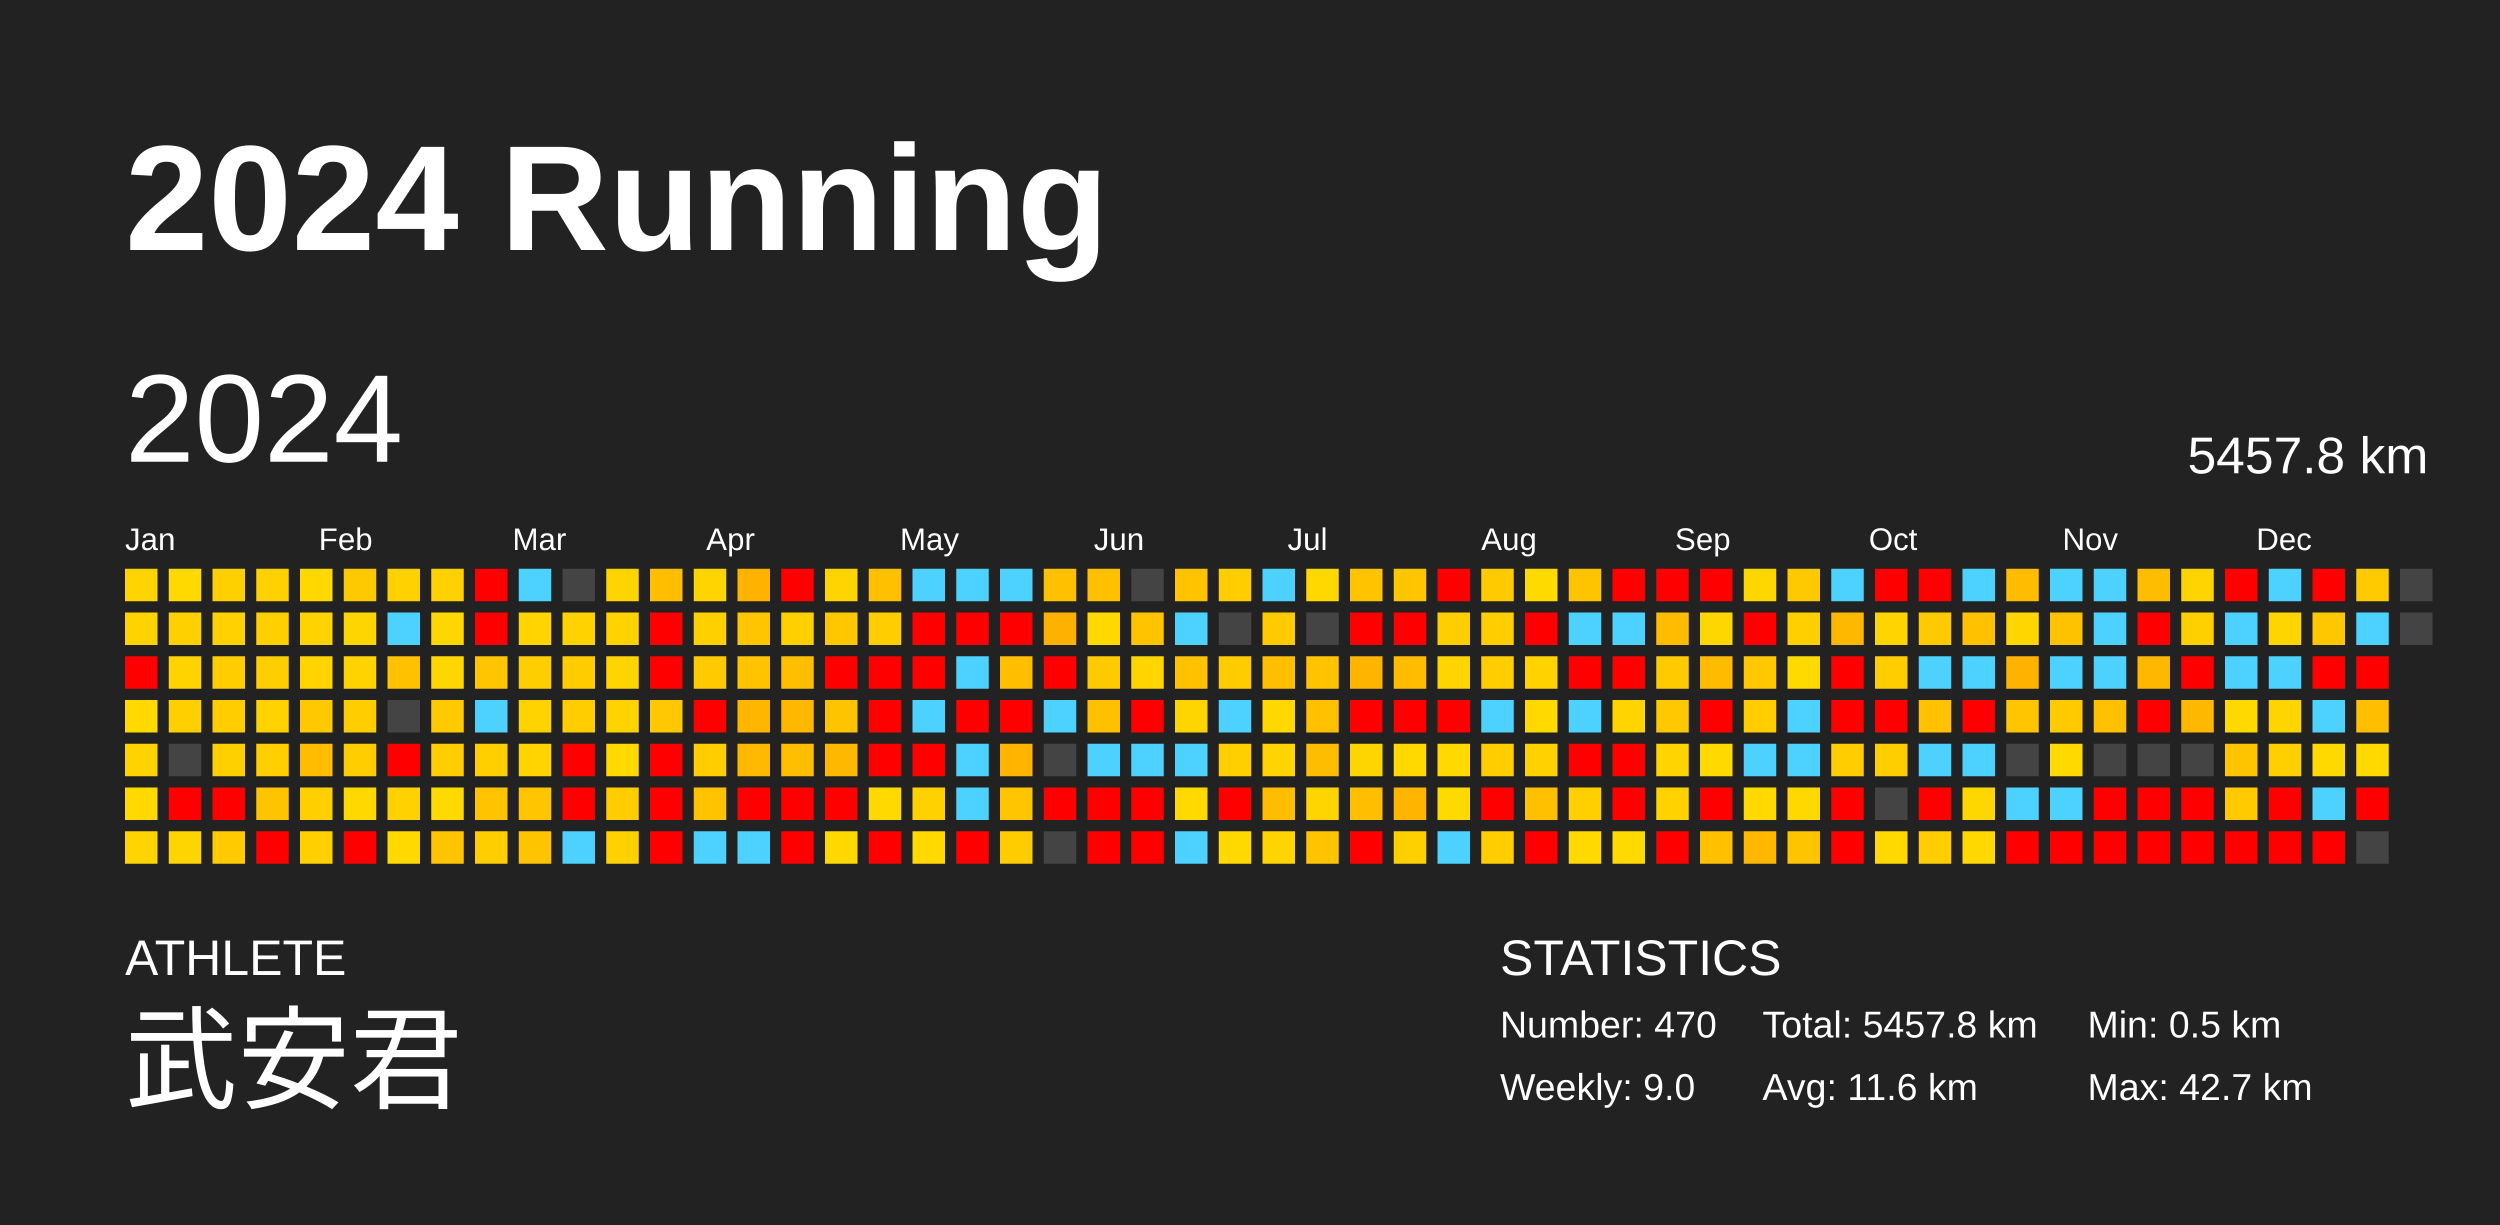
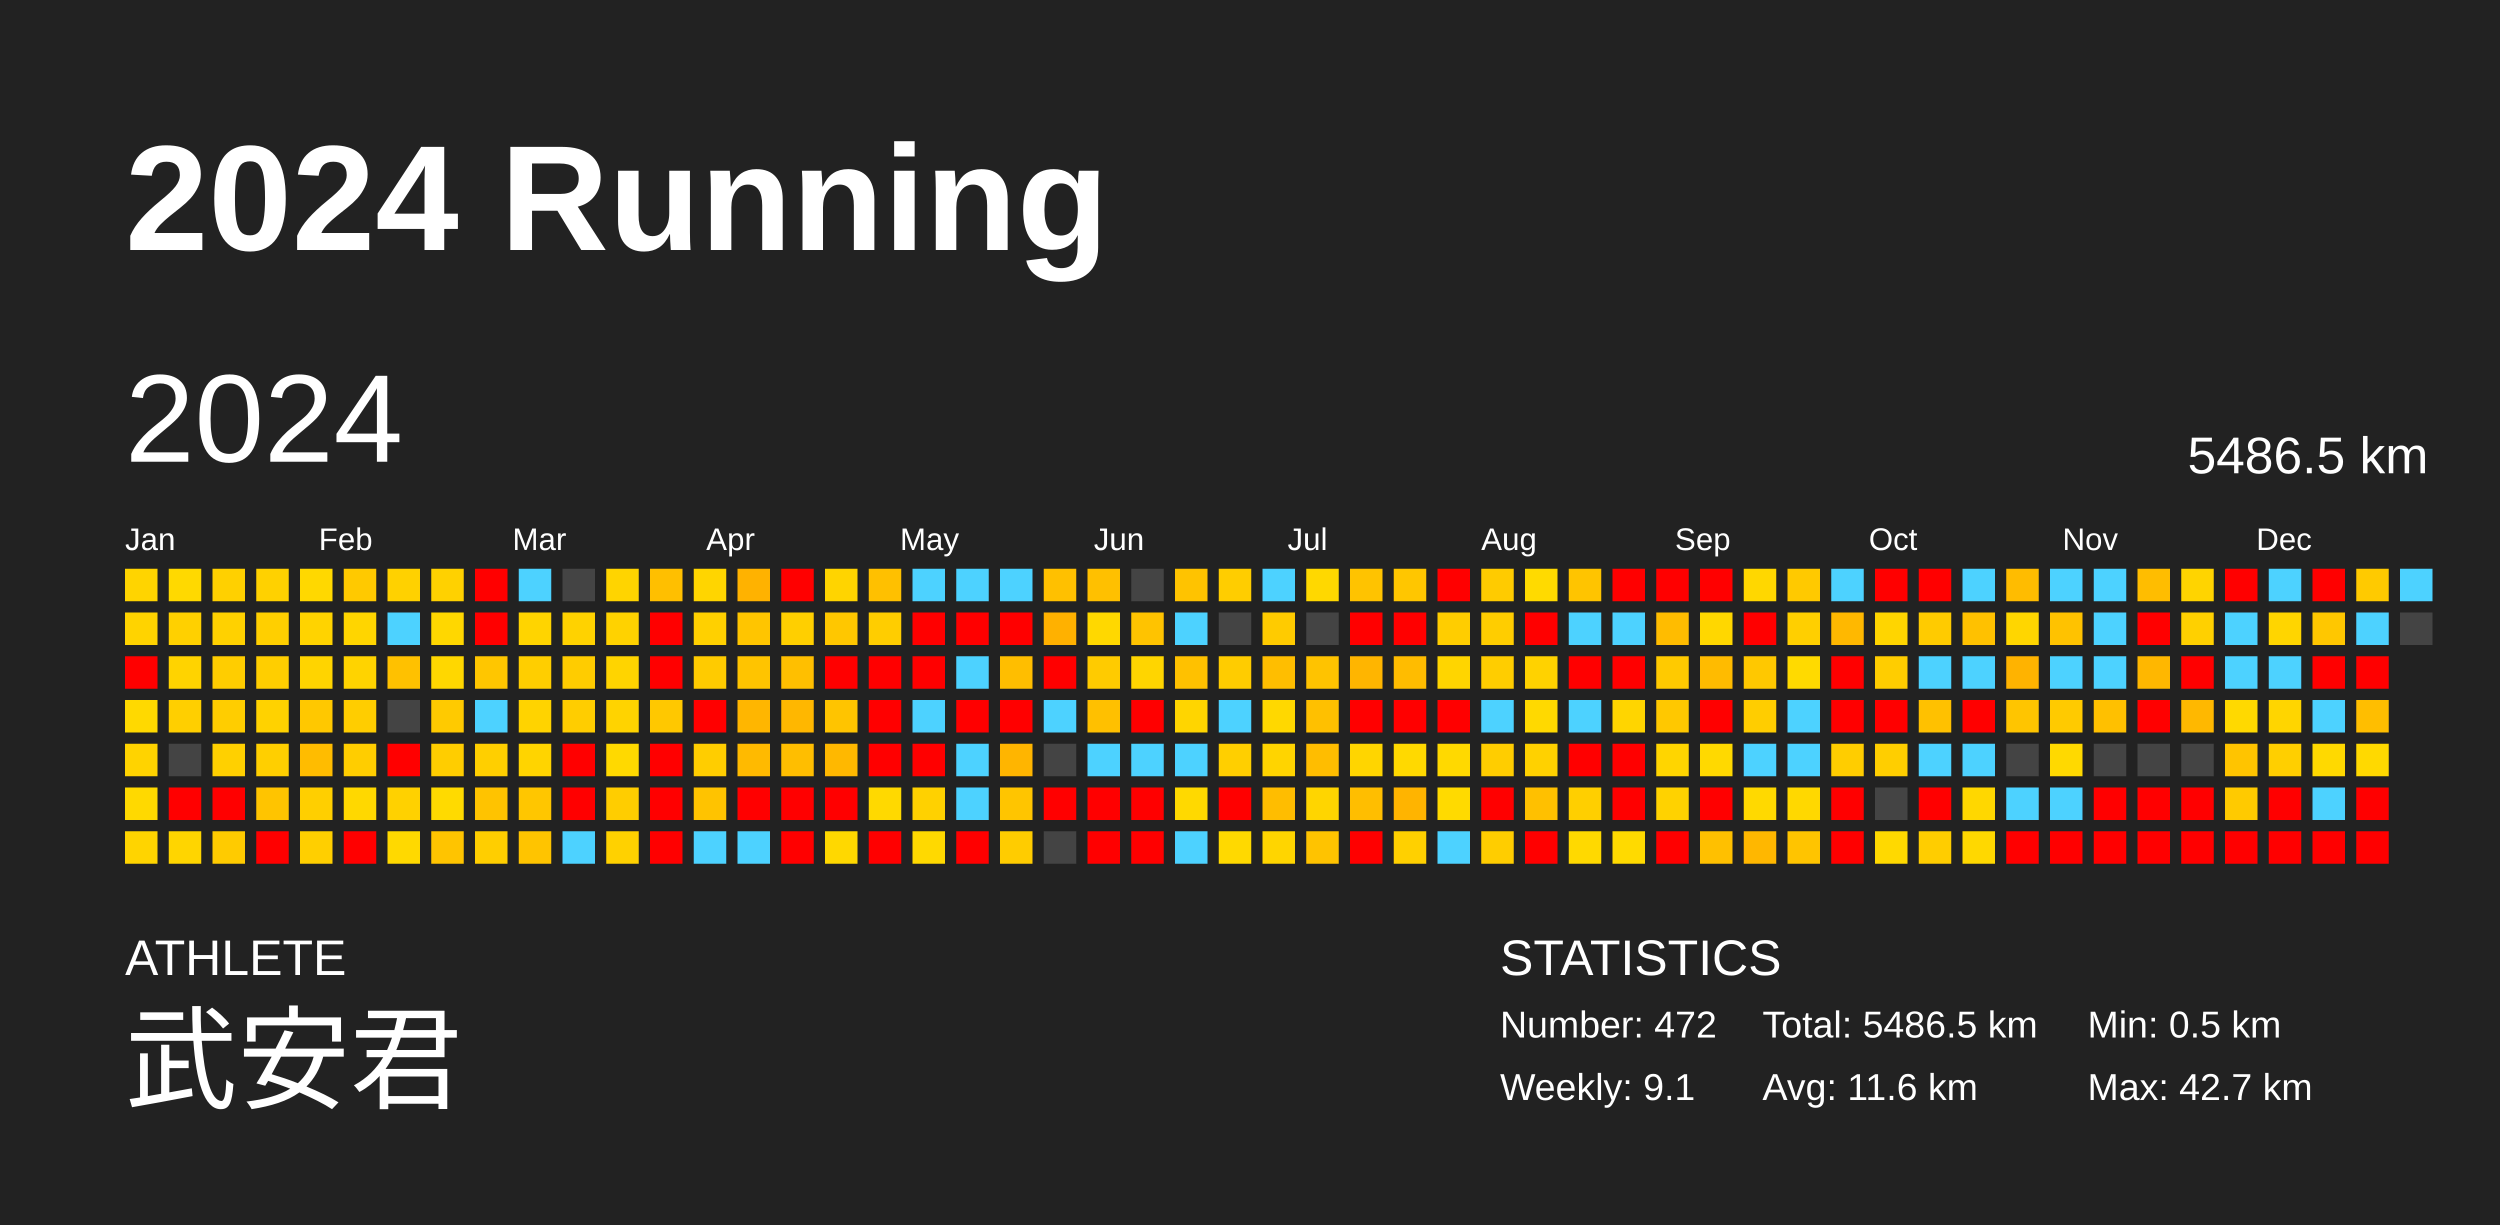
<svg xmlns="http://www.w3.org/2000/svg" baseProfile="full" height="98mm" version="1.1" viewBox="0,0,200,98" width="200mm">
  <defs />
  <rect fill="#222222" height="98" width="200" x="0" y="0" />
  <text fill="#FFFFFF" style="font-size:12px; font-family:Arial; font-weight:bold;" x="10" y="20">2024 Running</text>
  <text fill="#FFFFFF" style="font-size:4px; font-family:Arial" x="10" y="78">ATHLETE</text>
  <text fill="#FFFFFF" style="font-size:9px; font-family:Arial" x="10" y="88">武安君</text>
  <text fill="#FFFFFF" style="font-size:4px; font-family:Arial" x="120" y="78">STATISTICS</text>
-   <text fill="#FFFFFF" style="font-size:3px; font-family:Arial" x="120" y="83">Number: 470</text>
-   <text fill="#FFFFFF" style="font-size:3px; font-family:Arial" x="120" y="88">Weekly: 9.0</text>
-   <text fill="#FFFFFF" style="font-size:3px; font-family:Arial" x="141" y="83">Total: 5457.8 km</text>
+   <text fill="#FFFFFF" style="font-size:3px; font-family:Arial" x="120" y="83">Number: 472</text>
+   <text fill="#FFFFFF" style="font-size:3px; font-family:Arial" x="120" y="88">Weekly: 9.1</text>
+   <text fill="#FFFFFF" style="font-size:3px; font-family:Arial" x="141" y="83">Total: 5486.5 km</text>
  <text fill="#FFFFFF" style="font-size:3px; font-family:Arial" x="141" y="88">Avg: 11.6 km</text>
  <text fill="#FFFFFF" style="font-size:3px; font-family:Arial" x="167" y="83">Min: 0.5 km</text>
  <text fill="#FFFFFF" style="font-size:3px; font-family:Arial" x="167" y="88">Max: 42.7 km</text>
  <text dominant-baseline="hanging" fill="#FFFFFF" style="font-size:10.0px; font-family:Arial;" x="10" y="30">2024</text>
-   <text dominant-baseline="hanging" fill="#FFFFFF" style="font-size:4.125px; font-family:Arial;" x="175" y="35">5457.8 km</text>
+   <text dominant-baseline="hanging" fill="#FFFFFF" style="font-size:4.125px; font-family:Arial;" x="175" y="35">5486.5 km</text>
  <text fill="#FFFFFF" style="font-size:2.5px; font-family:Arial" x="10.0" y="44">Jan</text>
  <text fill="#FFFFFF" style="font-size:2.5px; font-family:Arial" x="25.5" y="44">Feb</text>
  <text fill="#FFFFFF" style="font-size:2.5px; font-family:Arial" x="41.0" y="44">Mar</text>
  <text fill="#FFFFFF" style="font-size:2.5px; font-family:Arial" x="56.5" y="44">Apr</text>
  <text fill="#FFFFFF" style="font-size:2.5px; font-family:Arial" x="72.0" y="44">May</text>
  <text fill="#FFFFFF" style="font-size:2.5px; font-family:Arial" x="87.5" y="44">Jun</text>
  <text fill="#FFFFFF" style="font-size:2.5px; font-family:Arial" x="103.0" y="44">Jul</text>
  <text fill="#FFFFFF" style="font-size:2.5px; font-family:Arial" x="118.5" y="44">Aug</text>
  <text fill="#FFFFFF" style="font-size:2.5px; font-family:Arial" x="134.0" y="44">Sep</text>
  <text fill="#FFFFFF" style="font-size:2.5px; font-family:Arial" x="149.5" y="44">Oct</text>
  <text fill="#FFFFFF" style="font-size:2.5px; font-family:Arial" x="165.0" y="44">Nov</text>
  <text fill="#FFFFFF" style="font-size:2.5px; font-family:Arial" x="180.5" y="44">Dec</text>
  <rect fill="#ffd400" height="2.6" width="2.6" x="10.0" y="45.5" />
  <rect fill="#ffd300" height="2.6" width="2.6" x="10.0" y="49.0" />
  <rect fill="red" height="2.6" width="2.6" x="10.0" y="52.5" />
  <rect fill="#ffd900" height="2.6" width="2.6" x="10.0" y="56.0" />
  <rect fill="#ffd300" height="2.6" width="2.6" x="10.0" y="59.5" />
  <rect fill="#ffd900" height="2.6" width="2.6" x="10.0" y="63.0" />
  <rect fill="#ffd400" height="2.6" width="2.6" x="10.0" y="66.5" />
  <rect fill="#ffd900" height="2.6" width="2.6" x="13.5" y="45.5" />
  <rect fill="#ffd000" height="2.6" width="2.6" x="13.5" y="49.0" />
  <rect fill="#ffd300" height="2.6" width="2.6" x="13.5" y="52.5" />
  <rect fill="#ffcf00" height="2.6" width="2.6" x="13.5" y="56.0" />
  <rect fill="#444444" height="2.6" width="2.6" x="13.5" y="59.5" />
  <rect fill="red" height="2.6" width="2.6" x="13.5" y="63.0" />
  <rect fill="#ffd500" height="2.6" width="2.6" x="13.5" y="66.5" />
  <rect fill="#ffd000" height="2.6" width="2.6" x="17.0" y="45.5" />
  <rect fill="#ffd100" height="2.6" width="2.6" x="17.0" y="49.0" />
  <rect fill="#ffcd00" height="2.6" width="2.6" x="17.0" y="52.5" />
  <rect fill="#ffcd00" height="2.6" width="2.6" x="17.0" y="56.0" />
  <rect fill="#ffd000" height="2.6" width="2.6" x="17.0" y="59.5" />
  <rect fill="red" height="2.6" width="2.6" x="17.0" y="63.0" />
  <rect fill="#ffcb00" height="2.6" width="2.6" x="17.0" y="66.5" />
  <rect fill="#ffd100" height="2.6" width="2.6" x="20.5" y="45.5" />
  <rect fill="#ffcf00" height="2.6" width="2.6" x="20.5" y="49.0" />
  <rect fill="#ffce00" height="2.6" width="2.6" x="20.5" y="52.5" />
  <rect fill="#ffd200" height="2.6" width="2.6" x="20.5" y="56.0" />
  <rect fill="#ffcf00" height="2.6" width="2.6" x="20.5" y="59.5" />
  <rect fill="#ffc400" height="2.6" width="2.6" x="20.5" y="63.0" />
  <rect fill="red" height="2.6" width="2.6" x="20.5" y="66.5" />
  <rect fill="#ffd800" height="2.6" width="2.6" x="24.0" y="45.5" />
  <rect fill="#ffd300" height="2.6" width="2.6" x="24.0" y="49.0" />
  <rect fill="#ffd400" height="2.6" width="2.6" x="24.0" y="52.5" />
  <rect fill="#ffc800" height="2.6" width="2.6" x="24.0" y="56.0" />
  <rect fill="#ffbc00" height="2.6" width="2.6" x="24.0" y="59.5" />
  <rect fill="#ffcf00" height="2.6" width="2.6" x="24.0" y="63.0" />
  <rect fill="#ffcf00" height="2.6" width="2.6" x="24.0" y="66.5" />
  <rect fill="#ffc900" height="2.6" width="2.6" x="27.5" y="45.5" />
  <rect fill="#ffd500" height="2.6" width="2.6" x="27.5" y="49.0" />
  <rect fill="#ffd300" height="2.6" width="2.6" x="27.5" y="52.5" />
  <rect fill="#ffcd00" height="2.6" width="2.6" x="27.5" y="56.0" />
  <rect fill="#ffcd00" height="2.6" width="2.6" x="27.5" y="59.5" />
  <rect fill="#ffd800" height="2.6" width="2.6" x="27.5" y="63.0" />
  <rect fill="red" height="2.6" width="2.6" x="27.5" y="66.5" />
  <rect fill="#ffd100" height="2.6" width="2.6" x="31.0" y="45.5" />
  <rect fill="#4dd2ff" height="2.6" width="2.6" x="31.0" y="49.0" />
  <rect fill="#ffc100" height="2.6" width="2.6" x="31.0" y="52.5" />
  <rect fill="#444444" height="2.6" width="2.6" x="31.0" y="56.0" />
  <rect fill="red" height="2.6" width="2.6" x="31.0" y="59.5" />
  <rect fill="#ffd100" height="2.6" width="2.6" x="31.0" y="63.0" />
  <rect fill="#ffd900" height="2.6" width="2.6" x="31.0" y="66.5" />
  <rect fill="#ffd100" height="2.6" width="2.6" x="34.5" y="45.5" />
  <rect fill="#ffd700" height="2.6" width="2.6" x="34.5" y="49.0" />
  <rect fill="#ffd700" height="2.6" width="2.6" x="34.5" y="52.5" />
  <rect fill="#ffca00" height="2.6" width="2.6" x="34.5" y="56.0" />
  <rect fill="#ffcd00" height="2.6" width="2.6" x="34.5" y="59.5" />
  <rect fill="#ffda00" height="2.6" width="2.6" x="34.5" y="63.0" />
  <rect fill="#ffc400" height="2.6" width="2.6" x="34.5" y="66.5" />
  <rect fill="red" height="2.6" width="2.6" x="38.0" y="45.5" />
  <rect fill="red" height="2.6" width="2.6" x="38.0" y="49.0" />
  <rect fill="#ffc600" height="2.6" width="2.6" x="38.0" y="52.5" />
  <rect fill="#4dd2ff" height="2.6" width="2.6" x="38.0" y="56.0" />
  <rect fill="#ffcf00" height="2.6" width="2.6" x="38.0" y="59.5" />
  <rect fill="#ffc300" height="2.6" width="2.6" x="38.0" y="63.0" />
  <rect fill="#ffce00" height="2.6" width="2.6" x="38.0" y="66.5" />
  <rect fill="#4dd2ff" height="2.6" width="2.6" x="41.5" y="45.5" />
  <rect fill="#ffd400" height="2.6" width="2.6" x="41.5" y="49.0" />
  <rect fill="#ffce00" height="2.6" width="2.6" x="41.5" y="52.5" />
  <rect fill="#ffd300" height="2.6" width="2.6" x="41.5" y="56.0" />
  <rect fill="#ffd400" height="2.6" width="2.6" x="41.5" y="59.5" />
  <rect fill="#ffc600" height="2.6" width="2.6" x="41.5" y="63.0" />
  <rect fill="#ffc400" height="2.6" width="2.6" x="41.5" y="66.5" />
  <rect fill="#444444" height="2.6" width="2.6" x="45.0" y="45.5" />
  <rect fill="#ffd200" height="2.6" width="2.6" x="45.0" y="49.0" />
  <rect fill="#ffcc00" height="2.6" width="2.6" x="45.0" y="52.5" />
  <rect fill="#ffcd00" height="2.6" width="2.6" x="45.0" y="56.0" />
  <rect fill="red" height="2.6" width="2.6" x="45.0" y="59.5" />
  <rect fill="red" height="2.6" width="2.6" x="45.0" y="63.0" />
  <rect fill="#4dd2ff" height="2.6" width="2.6" x="45.0" y="66.5" />
  <rect fill="#ffd400" height="2.6" width="2.6" x="48.5" y="45.5" />
  <rect fill="#ffd200" height="2.6" width="2.6" x="48.5" y="49.0" />
  <rect fill="#ffd400" height="2.6" width="2.6" x="48.5" y="52.5" />
  <rect fill="#ffd300" height="2.6" width="2.6" x="48.5" y="56.0" />
  <rect fill="#ffd900" height="2.6" width="2.6" x="48.5" y="59.5" />
  <rect fill="#ffcd00" height="2.6" width="2.6" x="48.5" y="63.0" />
  <rect fill="#ffd100" height="2.6" width="2.6" x="48.5" y="66.5" />
  <rect fill="#ffbf00" height="2.6" width="2.6" x="52.0" y="45.5" />
  <rect fill="red" height="2.6" width="2.6" x="52.0" y="49.0" />
  <rect fill="red" height="2.6" width="2.6" x="52.0" y="52.5" />
  <rect fill="#ffc800" height="2.6" width="2.6" x="52.0" y="56.0" />
  <rect fill="red" height="2.6" width="2.6" x="52.0" y="59.5" />
  <rect fill="red" height="2.6" width="2.6" x="52.0" y="63.0" />
  <rect fill="red" height="2.6" width="2.6" x="52.0" y="66.5" />
  <rect fill="#ffd500" height="2.6" width="2.6" x="55.5" y="45.5" />
  <rect fill="#ffd000" height="2.6" width="2.6" x="55.5" y="49.0" />
  <rect fill="#ffcb00" height="2.6" width="2.6" x="55.5" y="52.5" />
  <rect fill="red" height="2.6" width="2.6" x="55.5" y="56.0" />
  <rect fill="#ffcd00" height="2.6" width="2.6" x="55.5" y="59.5" />
  <rect fill="#ffc300" height="2.6" width="2.6" x="55.5" y="63.0" />
  <rect fill="#4dd2ff" height="2.6" width="2.6" x="55.5" y="66.5" />
  <rect fill="#ffb200" height="2.6" width="2.6" x="59.0" y="45.5" />
  <rect fill="#ffc500" height="2.6" width="2.6" x="59.0" y="49.0" />
  <rect fill="#ffc400" height="2.6" width="2.6" x="59.0" y="52.5" />
  <rect fill="#ffb600" height="2.6" width="2.6" x="59.0" y="56.0" />
  <rect fill="#ffba00" height="2.6" width="2.6" x="59.0" y="59.5" />
  <rect fill="red" height="2.6" width="2.6" x="59.0" y="63.0" />
  <rect fill="#4dd2ff" height="2.6" width="2.6" x="59.0" y="66.5" />
  <rect fill="red" height="2.6" width="2.6" x="62.5" y="45.5" />
  <rect fill="#ffcf00" height="2.6" width="2.6" x="62.5" y="49.0" />
  <rect fill="#ffbf00" height="2.6" width="2.6" x="62.5" y="52.5" />
  <rect fill="#ffb700" height="2.6" width="2.6" x="62.5" y="56.0" />
  <rect fill="#ffbe00" height="2.6" width="2.6" x="62.5" y="59.5" />
  <rect fill="red" height="2.6" width="2.6" x="62.5" y="63.0" />
  <rect fill="red" height="2.6" width="2.6" x="62.5" y="66.5" />
  <rect fill="#ffd400" height="2.6" width="2.6" x="66.0" y="45.5" />
  <rect fill="#ffc700" height="2.6" width="2.6" x="66.0" y="49.0" />
  <rect fill="red" height="2.6" width="2.6" x="66.0" y="52.5" />
  <rect fill="#ffc400" height="2.6" width="2.6" x="66.0" y="56.0" />
  <rect fill="#ffb800" height="2.6" width="2.6" x="66.0" y="59.5" />
  <rect fill="red" height="2.6" width="2.6" x="66.0" y="63.0" />
  <rect fill="#ffd800" height="2.6" width="2.6" x="66.0" y="66.5" />
  <rect fill="#ffc000" height="2.6" width="2.6" x="69.5" y="45.5" />
  <rect fill="#ffcd00" height="2.6" width="2.6" x="69.5" y="49.0" />
  <rect fill="red" height="2.6" width="2.6" x="69.5" y="52.5" />
  <rect fill="red" height="2.6" width="2.6" x="69.5" y="56.0" />
  <rect fill="red" height="2.6" width="2.6" x="69.5" y="59.5" />
  <rect fill="#ffd900" height="2.6" width="2.6" x="69.5" y="63.0" />
  <rect fill="red" height="2.6" width="2.6" x="69.5" y="66.5" />
  <rect fill="#4dd2ff" height="2.6" width="2.6" x="73.0" y="45.5" />
  <rect fill="red" height="2.6" width="2.6" x="73.0" y="49.0" />
  <rect fill="red" height="2.6" width="2.6" x="73.0" y="52.5" />
  <rect fill="#4dd2ff" height="2.6" width="2.6" x="73.0" y="56.0" />
  <rect fill="red" height="2.6" width="2.6" x="73.0" y="59.5" />
  <rect fill="#ffd100" height="2.6" width="2.6" x="73.0" y="63.0" />
  <rect fill="#ffd900" height="2.6" width="2.6" x="73.0" y="66.5" />
  <rect fill="#4dd2ff" height="2.6" width="2.6" x="76.5" y="45.5" />
  <rect fill="red" height="2.6" width="2.6" x="76.5" y="49.0" />
  <rect fill="#4dd2ff" height="2.6" width="2.6" x="76.5" y="52.5" />
  <rect fill="red" height="2.6" width="2.6" x="76.5" y="56.0" />
  <rect fill="#4dd2ff" height="2.6" width="2.6" x="76.5" y="59.5" />
  <rect fill="#4dd2ff" height="2.6" width="2.6" x="76.5" y="63.0" />
  <rect fill="red" height="2.6" width="2.6" x="76.5" y="66.5" />
  <rect fill="#4dd2ff" height="2.6" width="2.6" x="80.0" y="45.5" />
  <rect fill="red" height="2.6" width="2.6" x="80.0" y="49.0" />
  <rect fill="#ffbe00" height="2.6" width="2.6" x="80.0" y="52.5" />
  <rect fill="red" height="2.6" width="2.6" x="80.0" y="56.0" />
  <rect fill="#ffb500" height="2.6" width="2.6" x="80.0" y="59.5" />
  <rect fill="#ffc500" height="2.6" width="2.6" x="80.0" y="63.0" />
  <rect fill="#ffcc00" height="2.6" width="2.6" x="80.0" y="66.5" />
  <rect fill="#ffc000" height="2.6" width="2.6" x="83.5" y="45.5" />
  <rect fill="#ffb100" height="2.6" width="2.6" x="83.5" y="49.0" />
  <rect fill="red" height="2.6" width="2.6" x="83.5" y="52.5" />
  <rect fill="#4dd2ff" height="2.6" width="2.6" x="83.5" y="56.0" />
  <rect fill="#444444" height="2.6" width="2.6" x="83.5" y="59.5" />
  <rect fill="red" height="2.6" width="2.6" x="83.5" y="63.0" />
  <rect fill="#444444" height="2.6" width="2.6" x="83.5" y="66.5" />
  <rect fill="#ffc000" height="2.6" width="2.6" x="87.0" y="45.5" />
  <rect fill="#ffd800" height="2.6" width="2.6" x="87.0" y="49.0" />
  <rect fill="#ffcb00" height="2.6" width="2.6" x="87.0" y="52.5" />
  <rect fill="#ffc000" height="2.6" width="2.6" x="87.0" y="56.0" />
  <rect fill="#4dd2ff" height="2.6" width="2.6" x="87.0" y="59.5" />
  <rect fill="red" height="2.6" width="2.6" x="87.0" y="63.0" />
  <rect fill="red" height="2.6" width="2.6" x="87.0" y="66.5" />
  <rect fill="#444444" height="2.6" width="2.6" x="90.5" y="45.5" />
  <rect fill="#ffc300" height="2.6" width="2.6" x="90.5" y="49.0" />
  <rect fill="#ffd500" height="2.6" width="2.6" x="90.5" y="52.5" />
  <rect fill="red" height="2.6" width="2.6" x="90.5" y="56.0" />
  <rect fill="#4dd2ff" height="2.6" width="2.6" x="90.5" y="59.5" />
  <rect fill="red" height="2.6" width="2.6" x="90.5" y="63.0" />
  <rect fill="red" height="2.6" width="2.6" x="90.5" y="66.5" />
  <rect fill="#ffc300" height="2.6" width="2.6" x="94.0" y="45.5" />
  <rect fill="#4dd2ff" height="2.6" width="2.6" x="94.0" y="49.0" />
  <rect fill="#ffc100" height="2.6" width="2.6" x="94.0" y="52.5" />
  <rect fill="#ffd500" height="2.6" width="2.6" x="94.0" y="56.0" />
  <rect fill="#4dd2ff" height="2.6" width="2.6" x="94.0" y="59.5" />
  <rect fill="#ffd900" height="2.6" width="2.6" x="94.0" y="63.0" />
  <rect fill="#4dd2ff" height="2.6" width="2.6" x="94.0" y="66.5" />
  <rect fill="#ffcd00" height="2.6" width="2.6" x="97.5" y="45.5" />
  <rect fill="#444444" height="2.6" width="2.6" x="97.5" y="49.0" />
  <rect fill="#ffcc00" height="2.6" width="2.6" x="97.5" y="52.5" />
  <rect fill="#4dd2ff" height="2.6" width="2.6" x="97.5" y="56.0" />
  <rect fill="#ffcf00" height="2.6" width="2.6" x="97.5" y="59.5" />
  <rect fill="red" height="2.6" width="2.6" x="97.5" y="63.0" />
  <rect fill="#ffd900" height="2.6" width="2.6" x="97.5" y="66.5" />
  <rect fill="#4dd2ff" height="2.6" width="2.6" x="101.0" y="45.5" />
  <rect fill="#ffcb00" height="2.6" width="2.6" x="101.0" y="49.0" />
  <rect fill="#ffbe00" height="2.6" width="2.6" x="101.0" y="52.5" />
  <rect fill="#ffd800" height="2.6" width="2.6" x="101.0" y="56.0" />
  <rect fill="#ffd400" height="2.6" width="2.6" x="101.0" y="59.5" />
  <rect fill="#ffbd00" height="2.6" width="2.6" x="101.0" y="63.0" />
  <rect fill="#ffd500" height="2.6" width="2.6" x="101.0" y="66.5" />
  <rect fill="#ffd800" height="2.6" width="2.6" x="104.5" y="45.5" />
  <rect fill="#444444" height="2.6" width="2.6" x="104.5" y="49.0" />
  <rect fill="#ffc300" height="2.6" width="2.6" x="104.5" y="52.5" />
  <rect fill="#ffc000" height="2.6" width="2.6" x="104.5" y="56.0" />
  <rect fill="#ffbd00" height="2.6" width="2.6" x="104.5" y="59.5" />
  <rect fill="#ffd500" height="2.6" width="2.6" x="104.5" y="63.0" />
  <rect fill="#ffc300" height="2.6" width="2.6" x="104.5" y="66.5" />
  <rect fill="#ffc300" height="2.6" width="2.6" x="108.0" y="45.5" />
  <rect fill="red" height="2.6" width="2.6" x="108.0" y="49.0" />
  <rect fill="#ffb500" height="2.6" width="2.6" x="108.0" y="52.5" />
  <rect fill="red" height="2.6" width="2.6" x="108.0" y="56.0" />
  <rect fill="#ffd500" height="2.6" width="2.6" x="108.0" y="59.5" />
  <rect fill="#ffbe00" height="2.6" width="2.6" x="108.0" y="63.0" />
  <rect fill="red" height="2.6" width="2.6" x="108.0" y="66.5" />
  <rect fill="#ffc600" height="2.6" width="2.6" x="111.5" y="45.5" />
  <rect fill="red" height="2.6" width="2.6" x="111.5" y="49.0" />
  <rect fill="#ffbc00" height="2.6" width="2.6" x="111.5" y="52.5" />
  <rect fill="red" height="2.6" width="2.6" x="111.5" y="56.0" />
  <rect fill="#ffd900" height="2.6" width="2.6" x="111.5" y="59.5" />
  <rect fill="#ffb400" height="2.6" width="2.6" x="111.5" y="63.0" />
  <rect fill="#ffd000" height="2.6" width="2.6" x="111.5" y="66.5" />
  <rect fill="red" height="2.6" width="2.6" x="115.0" y="45.5" />
  <rect fill="#ffcd00" height="2.6" width="2.6" x="115.0" y="49.0" />
  <rect fill="#ffd500" height="2.6" width="2.6" x="115.0" y="52.5" />
  <rect fill="red" height="2.6" width="2.6" x="115.0" y="56.0" />
  <rect fill="#ffd900" height="2.6" width="2.6" x="115.0" y="59.5" />
  <rect fill="#ffda00" height="2.6" width="2.6" x="115.0" y="63.0" />
  <rect fill="#4dd2ff" height="2.6" width="2.6" x="115.0" y="66.5" />
  <rect fill="#ffcb00" height="2.6" width="2.6" x="118.5" y="45.5" />
  <rect fill="#ffcd00" height="2.6" width="2.6" x="118.5" y="49.0" />
  <rect fill="#ffcd00" height="2.6" width="2.6" x="118.5" y="52.5" />
  <rect fill="#4dd2ff" height="2.6" width="2.6" x="118.5" y="56.0" />
  <rect fill="#ffcd00" height="2.6" width="2.6" x="118.5" y="59.5" />
  <rect fill="red" height="2.6" width="2.6" x="118.5" y="63.0" />
  <rect fill="#ffcd00" height="2.6" width="2.6" x="118.5" y="66.5" />
  <rect fill="#ffda00" height="2.6" width="2.6" x="122.0" y="45.5" />
  <rect fill="red" height="2.6" width="2.6" x="122.0" y="49.0" />
  <rect fill="#ffd200" height="2.6" width="2.6" x="122.0" y="52.5" />
  <rect fill="#ffd900" height="2.6" width="2.6" x="122.0" y="56.0" />
  <rect fill="#ffd100" height="2.6" width="2.6" x="122.0" y="59.5" />
  <rect fill="#ffc000" height="2.6" width="2.6" x="122.0" y="63.0" />
  <rect fill="red" height="2.6" width="2.6" x="122.0" y="66.5" />
  <rect fill="#ffc400" height="2.6" width="2.6" x="125.5" y="45.5" />
  <rect fill="#4dd2ff" height="2.6" width="2.6" x="125.5" y="49.0" />
  <rect fill="red" height="2.6" width="2.6" x="125.5" y="52.5" />
  <rect fill="#4dd2ff" height="2.6" width="2.6" x="125.5" y="56.0" />
  <rect fill="red" height="2.6" width="2.6" x="125.5" y="59.5" />
  <rect fill="#ffcf00" height="2.6" width="2.6" x="125.5" y="63.0" />
  <rect fill="#ffd900" height="2.6" width="2.6" x="125.5" y="66.5" />
  <rect fill="red" height="2.6" width="2.6" x="129.0" y="45.5" />
  <rect fill="#4dd2ff" height="2.6" width="2.6" x="129.0" y="49.0" />
  <rect fill="red" height="2.6" width="2.6" x="129.0" y="52.5" />
  <rect fill="#ffd500" height="2.6" width="2.6" x="129.0" y="56.0" />
  <rect fill="red" height="2.6" width="2.6" x="129.0" y="59.5" />
  <rect fill="red" height="2.6" width="2.6" x="129.0" y="63.0" />
  <rect fill="#ffda00" height="2.6" width="2.6" x="129.0" y="66.5" />
  <rect fill="red" height="2.6" width="2.6" x="132.5" y="45.5" />
  <rect fill="#ffbc00" height="2.6" width="2.6" x="132.5" y="49.0" />
  <rect fill="#ffca00" height="2.6" width="2.6" x="132.5" y="52.5" />
  <rect fill="#ffc800" height="2.6" width="2.6" x="132.5" y="56.0" />
  <rect fill="#ffd500" height="2.6" width="2.6" x="132.5" y="59.5" />
  <rect fill="#ffd200" height="2.6" width="2.6" x="132.5" y="63.0" />
  <rect fill="red" height="2.6" width="2.6" x="132.5" y="66.5" />
  <rect fill="red" height="2.6" width="2.6" x="136.0" y="45.5" />
  <rect fill="#ffd700" height="2.6" width="2.6" x="136.0" y="49.0" />
  <rect fill="#ffbb00" height="2.6" width="2.6" x="136.0" y="52.5" />
  <rect fill="red" height="2.6" width="2.6" x="136.0" y="56.0" />
  <rect fill="#ffd900" height="2.6" width="2.6" x="136.0" y="59.5" />
  <rect fill="red" height="2.6" width="2.6" x="136.0" y="63.0" />
  <rect fill="#ffc000" height="2.6" width="2.6" x="136.0" y="66.5" />
  <rect fill="#ffd700" height="2.6" width="2.6" x="139.5" y="45.5" />
  <rect fill="red" height="2.6" width="2.6" x="139.5" y="49.0" />
  <rect fill="#ffc800" height="2.6" width="2.6" x="139.5" y="52.5" />
  <rect fill="#ffcd00" height="2.6" width="2.6" x="139.5" y="56.0" />
  <rect fill="#4dd2ff" height="2.6" width="2.6" x="139.5" y="59.5" />
  <rect fill="#ffd900" height="2.6" width="2.6" x="139.5" y="63.0" />
  <rect fill="#ffb700" height="2.6" width="2.6" x="139.5" y="66.5" />
  <rect fill="#ffc900" height="2.6" width="2.6" x="143.0" y="45.5" />
  <rect fill="#ffcf00" height="2.6" width="2.6" x="143.0" y="49.0" />
  <rect fill="#ffda00" height="2.6" width="2.6" x="143.0" y="52.5" />
  <rect fill="#4dd2ff" height="2.6" width="2.6" x="143.0" y="56.0" />
  <rect fill="#4dd2ff" height="2.6" width="2.6" x="143.0" y="59.5" />
  <rect fill="#ffd800" height="2.6" width="2.6" x="143.0" y="63.0" />
  <rect fill="#ffc400" height="2.6" width="2.6" x="143.0" y="66.5" />
  <rect fill="#4dd2ff" height="2.6" width="2.6" x="146.5" y="45.5" />
  <rect fill="#ffb800" height="2.6" width="2.6" x="146.5" y="49.0" />
  <rect fill="red" height="2.6" width="2.6" x="146.5" y="52.5" />
  <rect fill="red" height="2.6" width="2.6" x="146.5" y="56.0" />
  <rect fill="#ffcd00" height="2.6" width="2.6" x="146.5" y="59.5" />
  <rect fill="red" height="2.6" width="2.6" x="146.5" y="63.0" />
  <rect fill="red" height="2.6" width="2.6" x="146.5" y="66.5" />
  <rect fill="red" height="2.6" width="2.6" x="150.0" y="45.5" />
  <rect fill="#ffd500" height="2.6" width="2.6" x="150.0" y="49.0" />
  <rect fill="#ffcd00" height="2.6" width="2.6" x="150.0" y="52.5" />
  <rect fill="red" height="2.6" width="2.6" x="150.0" y="56.0" />
  <rect fill="#ffce00" height="2.6" width="2.6" x="150.0" y="59.5" />
  <rect fill="#444444" height="2.6" width="2.6" x="150.0" y="63.0" />
  <rect fill="#ffd900" height="2.6" width="2.6" x="150.0" y="66.5" />
  <rect fill="red" height="2.6" width="2.6" x="153.5" y="45.5" />
  <rect fill="#ffcb00" height="2.6" width="2.6" x="153.5" y="49.0" />
  <rect fill="#4dd2ff" height="2.6" width="2.6" x="153.5" y="52.5" />
  <rect fill="#ffc100" height="2.6" width="2.6" x="153.5" y="56.0" />
  <rect fill="#4dd2ff" height="2.6" width="2.6" x="153.5" y="59.5" />
  <rect fill="red" height="2.6" width="2.6" x="153.5" y="63.0" />
  <rect fill="#ffcd00" height="2.6" width="2.6" x="153.5" y="66.5" />
  <rect fill="#4dd2ff" height="2.6" width="2.6" x="157.0" y="45.5" />
  <rect fill="#ffc100" height="2.6" width="2.6" x="157.0" y="49.0" />
  <rect fill="#4dd2ff" height="2.6" width="2.6" x="157.0" y="52.5" />
  <rect fill="red" height="2.6" width="2.6" x="157.0" y="56.0" />
  <rect fill="#4dd2ff" height="2.6" width="2.6" x="157.0" y="59.5" />
  <rect fill="#ffd700" height="2.6" width="2.6" x="157.0" y="63.0" />
  <rect fill="#ffd800" height="2.6" width="2.6" x="157.0" y="66.5" />
  <rect fill="#ffbc00" height="2.6" width="2.6" x="160.5" y="45.5" />
  <rect fill="#ffd600" height="2.6" width="2.6" x="160.5" y="49.0" />
  <rect fill="#ffb300" height="2.6" width="2.6" x="160.5" y="52.5" />
  <rect fill="#ffc500" height="2.6" width="2.6" x="160.5" y="56.0" />
  <rect fill="#444444" height="2.6" width="2.6" x="160.5" y="59.5" />
  <rect fill="#4dd2ff" height="2.6" width="2.6" x="160.5" y="63.0" />
  <rect fill="red" height="2.6" width="2.6" x="160.5" y="66.5" />
  <rect fill="#4dd2ff" height="2.6" width="2.6" x="164.0" y="45.5" />
  <rect fill="#ffc200" height="2.6" width="2.6" x="164.0" y="49.0" />
  <rect fill="#4dd2ff" height="2.6" width="2.6" x="164.0" y="52.5" />
  <rect fill="#ffca00" height="2.6" width="2.6" x="164.0" y="56.0" />
  <rect fill="#ffd900" height="2.6" width="2.6" x="164.0" y="59.5" />
  <rect fill="#4dd2ff" height="2.6" width="2.6" x="164.0" y="63.0" />
  <rect fill="red" height="2.6" width="2.6" x="164.0" y="66.5" />
  <rect fill="#4dd2ff" height="2.6" width="2.6" x="167.5" y="45.5" />
  <rect fill="#4dd2ff" height="2.6" width="2.6" x="167.5" y="49.0" />
  <rect fill="#4dd2ff" height="2.6" width="2.6" x="167.5" y="52.5" />
  <rect fill="#ffc000" height="2.6" width="2.6" x="167.5" y="56.0" />
  <rect fill="#444444" height="2.6" width="2.6" x="167.5" y="59.5" />
  <rect fill="red" height="2.6" width="2.6" x="167.5" y="63.0" />
  <rect fill="red" height="2.6" width="2.6" x="167.5" y="66.5" />
  <rect fill="#ffbd00" height="2.6" width="2.6" x="171.0" y="45.5" />
  <rect fill="red" height="2.6" width="2.6" x="171.0" y="49.0" />
  <rect fill="#ffb700" height="2.6" width="2.6" x="171.0" y="52.5" />
  <rect fill="red" height="2.6" width="2.6" x="171.0" y="56.0" />
  <rect fill="#444444" height="2.6" width="2.6" x="171.0" y="59.5" />
  <rect fill="red" height="2.6" width="2.6" x="171.0" y="63.0" />
  <rect fill="red" height="2.6" width="2.6" x="171.0" y="66.5" />
  <rect fill="#ffd400" height="2.6" width="2.6" x="174.5" y="45.5" />
  <rect fill="#ffd000" height="2.6" width="2.6" x="174.5" y="49.0" />
  <rect fill="red" height="2.6" width="2.6" x="174.5" y="52.5" />
  <rect fill="#ffb800" height="2.6" width="2.6" x="174.5" y="56.0" />
  <rect fill="#444444" height="2.6" width="2.6" x="174.5" y="59.5" />
  <rect fill="red" height="2.6" width="2.6" x="174.5" y="63.0" />
  <rect fill="red" height="2.6" width="2.6" x="174.5" y="66.5" />
  <rect fill="red" height="2.6" width="2.6" x="178.0" y="45.5" />
  <rect fill="#4dd2ff" height="2.6" width="2.6" x="178.0" y="49.0" />
  <rect fill="#4dd2ff" height="2.6" width="2.6" x="178.0" y="52.5" />
  <rect fill="#ffd900" height="2.6" width="2.6" x="178.0" y="56.0" />
  <rect fill="#ffc400" height="2.6" width="2.6" x="178.0" y="59.5" />
  <rect fill="#ffca00" height="2.6" width="2.6" x="178.0" y="63.0" />
  <rect fill="red" height="2.6" width="2.6" x="178.0" y="66.5" />
  <rect fill="#4dd2ff" height="2.6" width="2.6" x="181.5" y="45.5" />
  <rect fill="#ffd500" height="2.6" width="2.6" x="181.5" y="49.0" />
  <rect fill="#4dd2ff" height="2.6" width="2.6" x="181.5" y="52.5" />
  <rect fill="#ffd500" height="2.6" width="2.6" x="181.5" y="56.0" />
  <rect fill="#ffcf00" height="2.6" width="2.6" x="181.5" y="59.5" />
  <rect fill="red" height="2.6" width="2.6" x="181.5" y="63.0" />
  <rect fill="red" height="2.6" width="2.6" x="181.5" y="66.5" />
  <rect fill="red" height="2.6" width="2.6" x="185.0" y="45.5" />
  <rect fill="#ffc700" height="2.6" width="2.6" x="185.0" y="49.0" />
  <rect fill="red" height="2.6" width="2.6" x="185.0" y="52.5" />
  <rect fill="#4dd2ff" height="2.6" width="2.6" x="185.0" y="56.0" />
  <rect fill="#ffd900" height="2.6" width="2.6" x="185.0" y="59.5" />
  <rect fill="#4dd2ff" height="2.6" width="2.6" x="185.0" y="63.0" />
  <rect fill="red" height="2.6" width="2.6" x="185.0" y="66.5" />
  <rect fill="#ffca00" height="2.6" width="2.6" x="188.5" y="45.5" />
  <rect fill="#4dd2ff" height="2.6" width="2.6" x="188.5" y="49.0" />
  <rect fill="red" height="2.6" width="2.6" x="188.5" y="52.5" />
  <rect fill="#ffbe00" height="2.6" width="2.6" x="188.5" y="56.0" />
  <rect fill="#ffd900" height="2.6" width="2.6" x="188.5" y="59.5" />
  <rect fill="red" height="2.6" width="2.6" x="188.5" y="63.0" />
-   <rect fill="#444444" height="2.6" width="2.6" x="188.5" y="66.5" />
-   <rect fill="#444444" height="2.6" width="2.6" x="192.0" y="45.5" />
+   <rect fill="red" height="2.6" width="2.6" x="188.5" y="66.5" />
+   <rect fill="#4dd2ff" height="2.6" width="2.6" x="192.0" y="45.5" />
  <rect fill="#444444" height="2.6" width="2.6" x="192.0" y="49.0" />
</svg>
